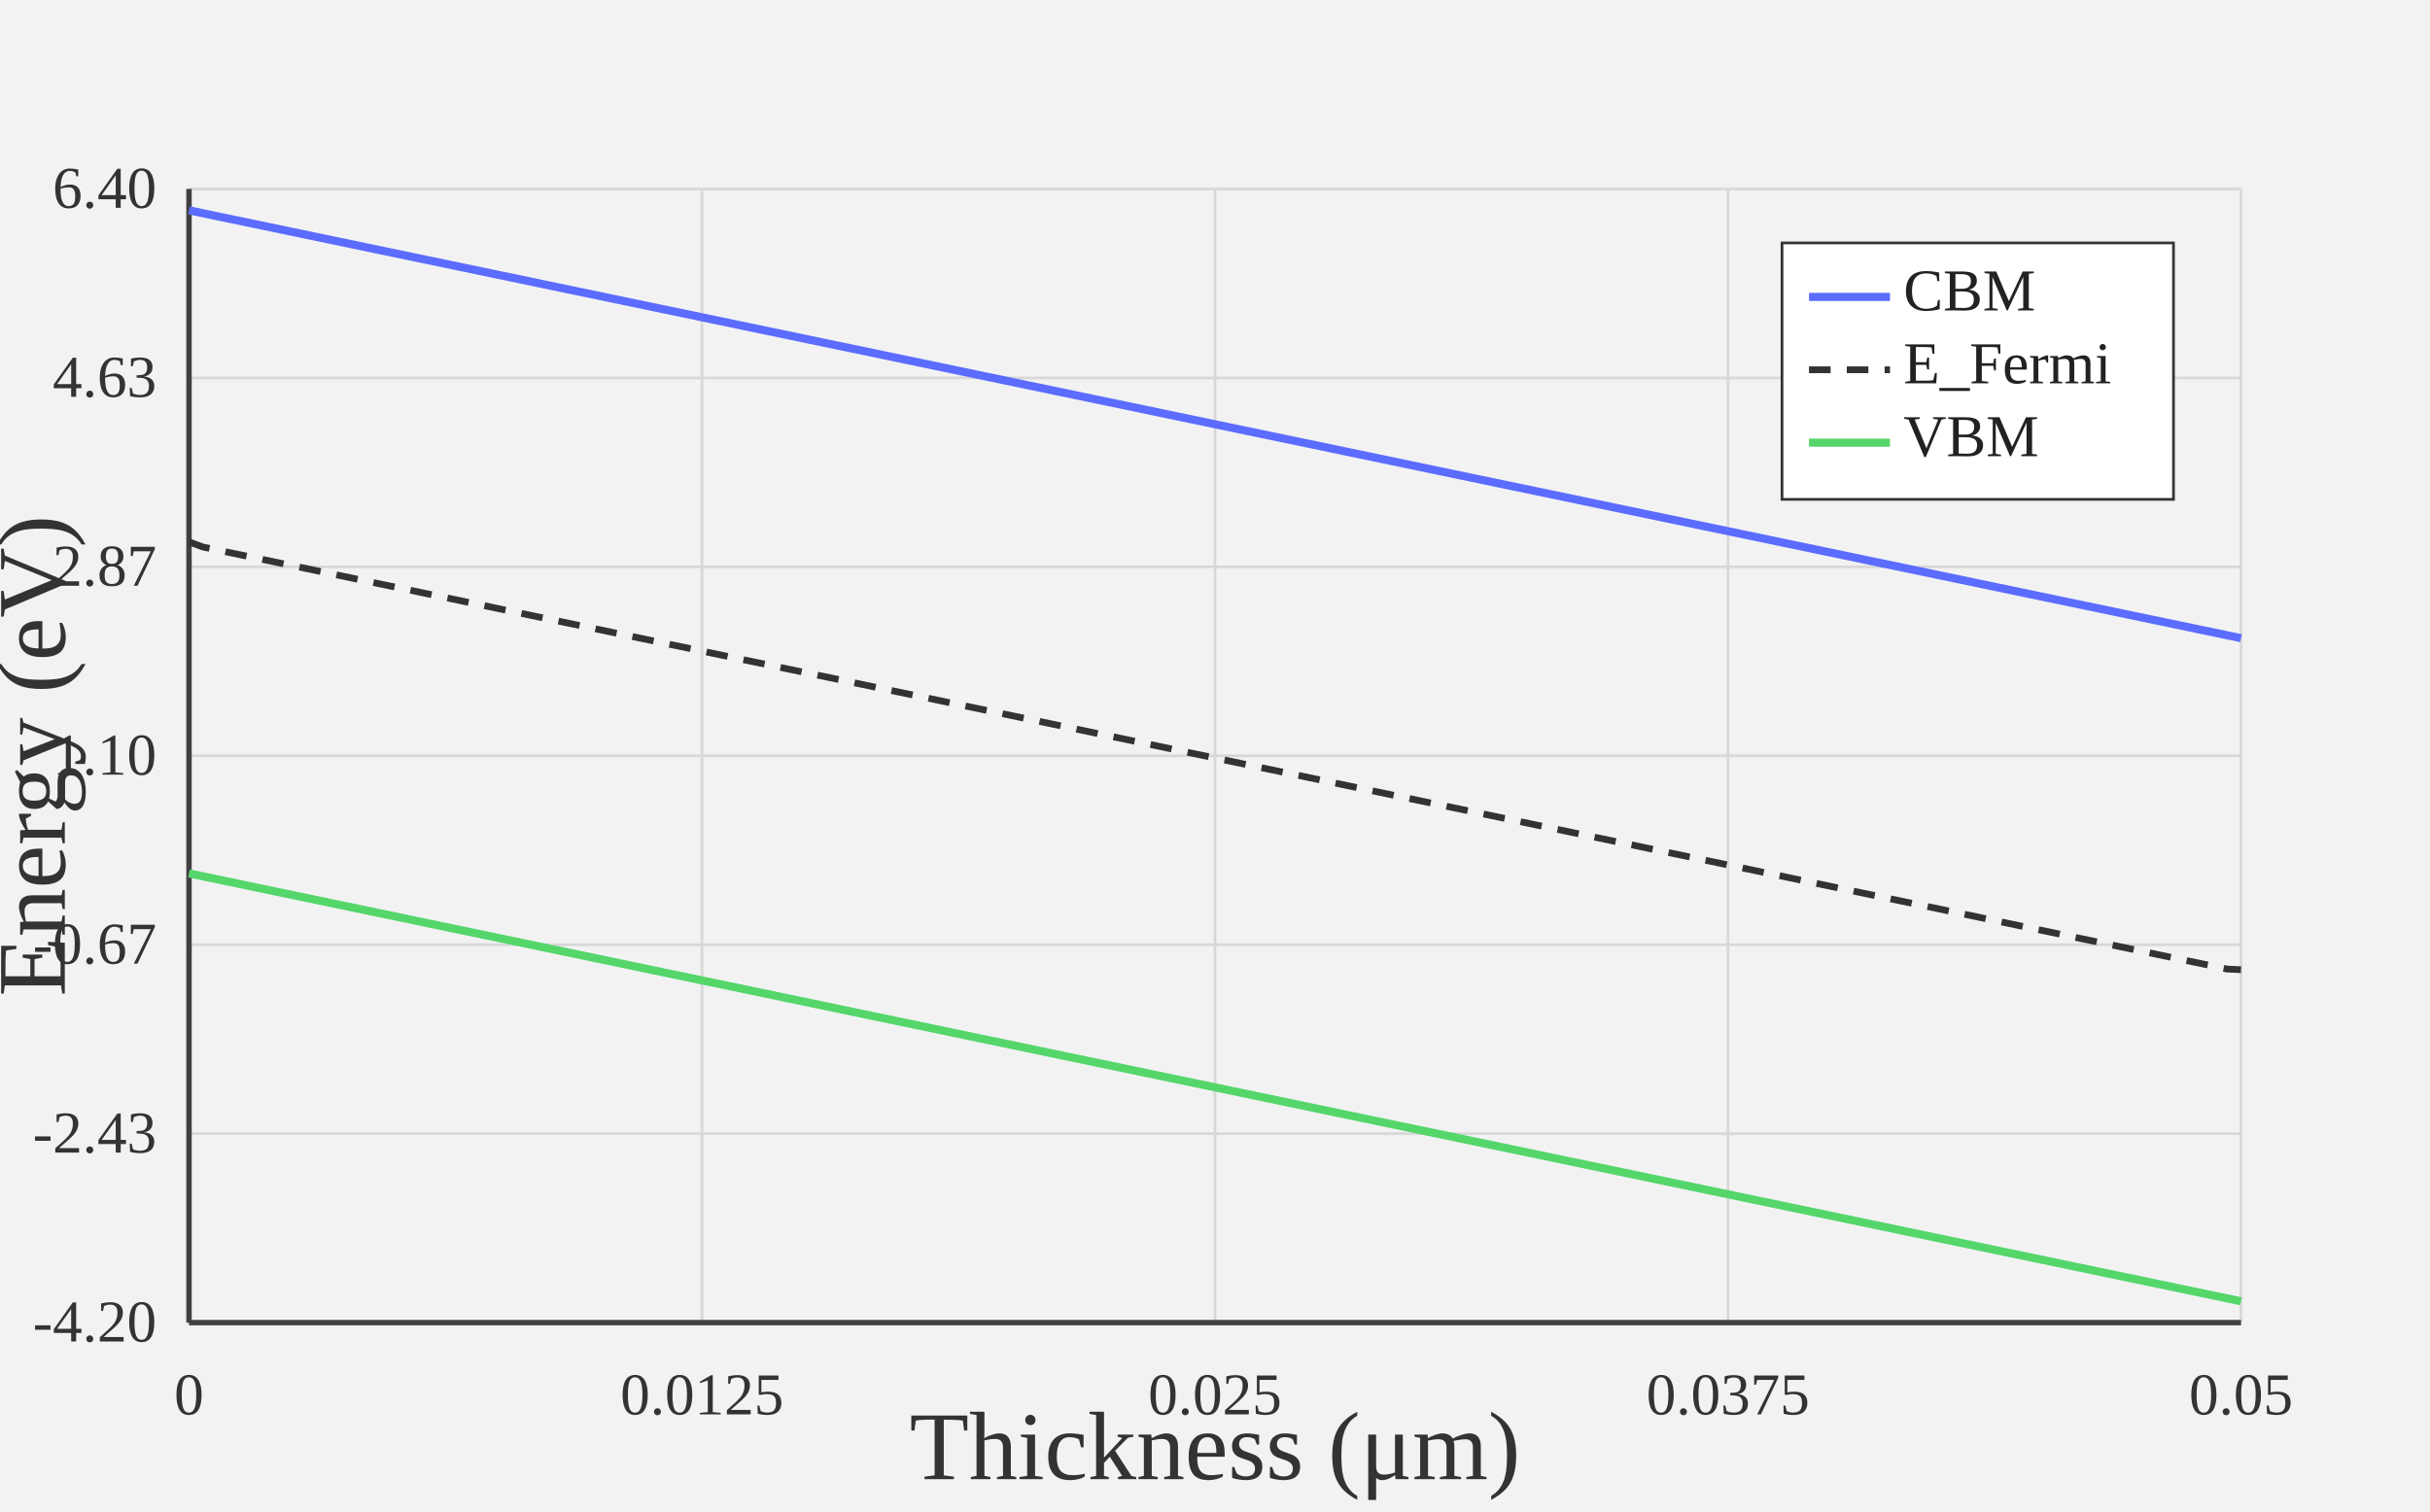
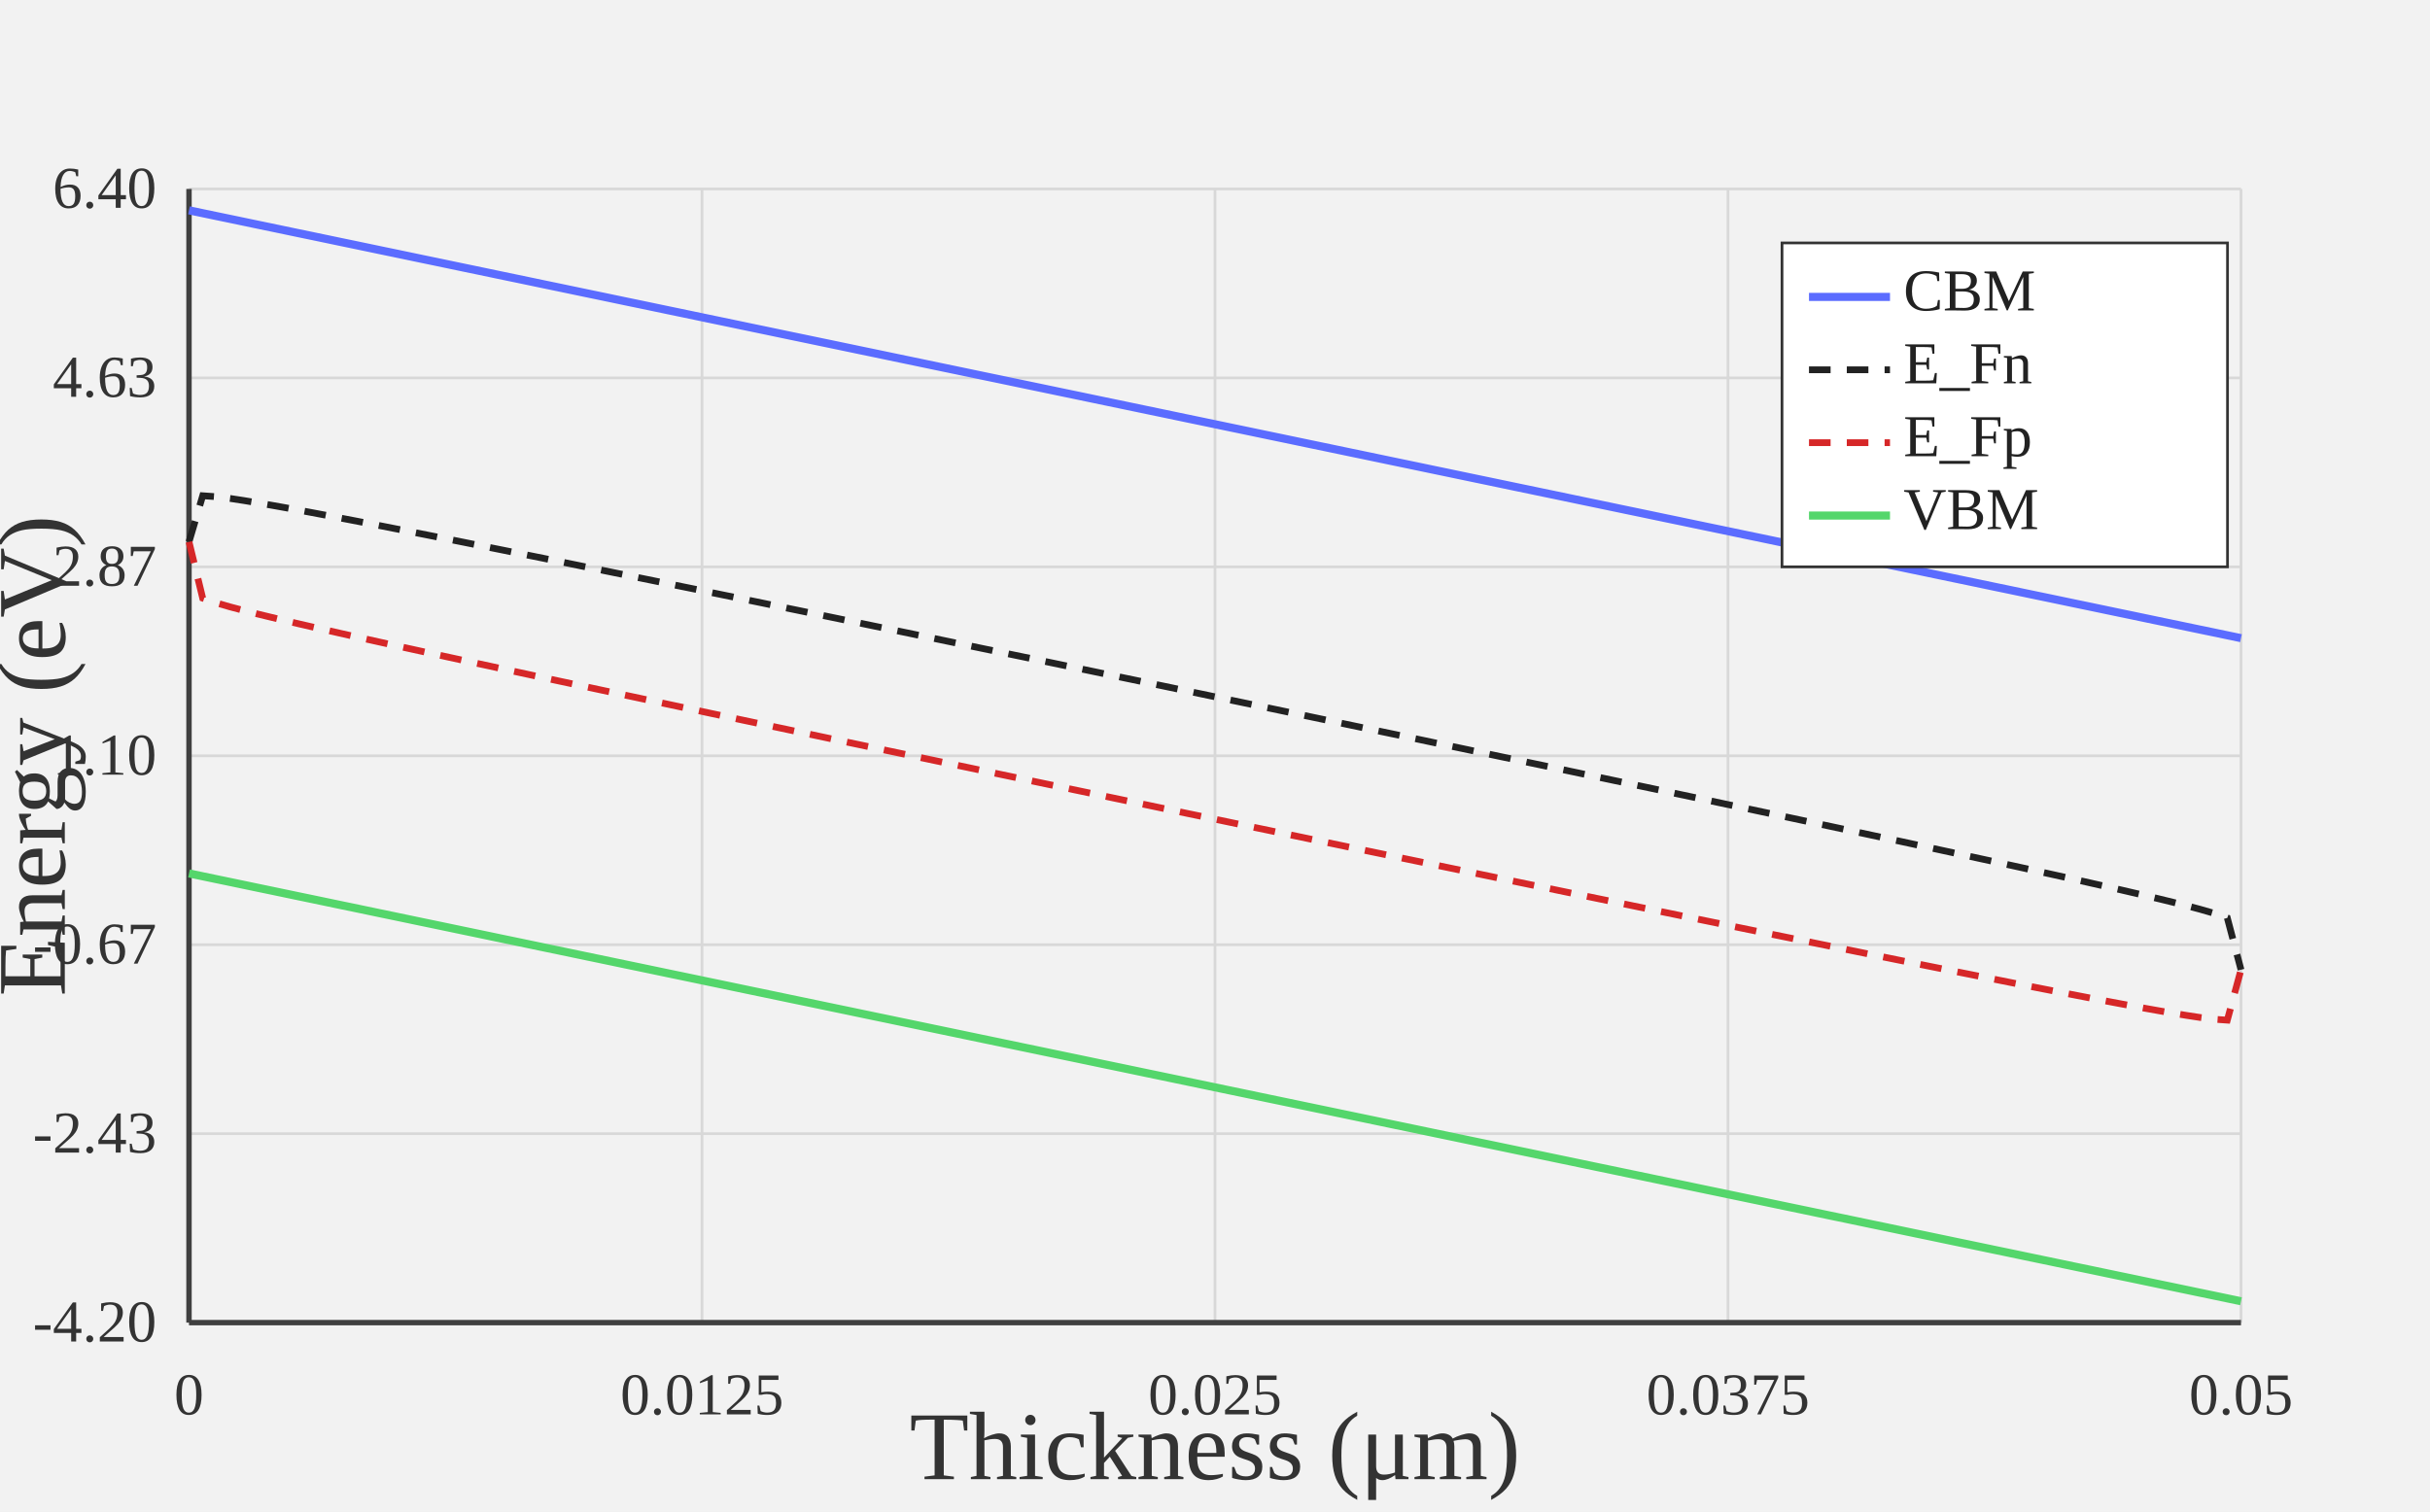
<svg xmlns="http://www.w3.org/2000/svg" width="900" height="560" viewBox="0 0 900 560">
  <rect width="100%" height="100%" fill="#f2f2f2" />
  <line x1="70.00" y1="70" x2="70.00" y2="490" stroke="#d8d8d8" stroke-width="1" />
  <line x1="260.00" y1="70" x2="260.00" y2="490" stroke="#d8d8d8" stroke-width="1" />
  <line x1="450.00" y1="70" x2="450.00" y2="490" stroke="#d8d8d8" stroke-width="1" />
  <line x1="640.00" y1="70" x2="640.00" y2="490" stroke="#d8d8d8" stroke-width="1" />
  <line x1="830.00" y1="70" x2="830.00" y2="490" stroke="#d8d8d8" stroke-width="1" />
  <line x1="70" y1="490.00" x2="830" y2="490.00" stroke="#d8d8d8" stroke-width="1" />
  <line x1="70" y1="420.00" x2="830" y2="420.00" stroke="#d8d8d8" stroke-width="1" />
  <line x1="70" y1="350.00" x2="830" y2="350.00" stroke="#d8d8d8" stroke-width="1" />
  <line x1="70" y1="280.00" x2="830" y2="280.00" stroke="#d8d8d8" stroke-width="1" />
  <line x1="70" y1="210.00" x2="830" y2="210.00" stroke="#d8d8d8" stroke-width="1" />
  <line x1="70" y1="140.00" x2="830" y2="140.00" stroke="#d8d8d8" stroke-width="1" />
  <line x1="70" y1="70.00" x2="830" y2="70.00" stroke="#d8d8d8" stroke-width="1" />
  <line x1="70" y1="490" x2="830" y2="490" stroke="#404040" stroke-width="2" />
  <line x1="70" y1="70" x2="70" y2="490" stroke="#404040" stroke-width="2" />
  <polyline points="70.00,77.92 75.07,78.98 80.13,80.04 85.20,81.09 90.27,82.15 95.33,83.21 100.40,84.26 105.47,85.32 110.53,86.38 115.60,87.43 120.67,88.49 125.73,89.55 130.80,90.60 135.87,91.66 140.93,92.72 146.00,93.77 151.07,94.83 156.13,95.89 161.20,96.94 166.27,98.00 171.33,99.06 176.40,100.11 181.47,101.17 186.53,102.23 191.60,103.28 196.67,104.34 201.73,105.40 206.80,106.45 211.87,107.51 216.93,108.57 222.00,109.62 227.07,110.68 232.13,111.74 237.20,112.79 242.27,113.85 247.33,114.91 252.40,115.96 257.47,117.02 262.53,118.08 267.60,119.13 272.67,120.19 277.73,121.25 282.80,122.30 287.87,123.36 292.93,124.42 298.00,125.47 303.07,126.53 308.13,127.58 313.20,128.64 318.27,129.70 323.33,130.75 328.40,131.81 333.47,132.87 338.53,133.92 343.60,134.98 348.67,136.04 353.73,137.09 358.80,138.15 363.87,139.21 368.93,140.26 374.00,141.32 379.07,142.38 384.13,143.43 389.20,144.49 394.27,145.55 399.33,146.60 404.40,147.66 409.47,148.72 414.53,149.77 419.60,150.83 424.67,151.89 429.73,152.94 434.80,154.00 439.87,155.06 444.93,156.11 450.00,157.17 455.07,158.23 460.13,159.28 465.20,160.34 470.27,161.40 475.33,162.45 480.40,163.51 485.47,164.57 490.53,165.62 495.60,166.68 500.67,167.74 505.73,168.79 510.80,169.85 515.87,170.91 520.93,171.96 526.00,173.02 531.07,174.08 536.13,175.13 541.20,176.19 546.27,177.25 551.33,178.30 556.40,179.36 561.47,180.42 566.53,181.47 571.60,182.53 576.67,183.58 581.73,184.64 586.80,185.70 591.87,186.75 596.93,187.81 602.00,188.87 607.07,189.92 612.13,190.98 617.20,192.04 622.27,193.09 627.33,194.15 632.40,195.21 637.47,196.26 642.53,197.32 647.60,198.38 652.67,199.43 657.73,200.49 662.80,201.55 667.87,202.60 672.93,203.66 678.00,204.72 683.07,205.77 688.13,206.83 693.20,207.89 698.27,208.94 703.33,210.00 708.40,211.06 713.47,212.11 718.53,213.17 723.60,214.23 728.67,215.28 733.73,216.34 738.80,217.40 743.87,218.45 748.93,219.51 754.00,220.57 759.07,221.62 764.13,222.68 769.20,223.74 774.27,224.79 779.33,225.85 784.40,226.91 789.47,227.96 794.53,229.02 799.60,230.08 804.67,231.13 809.73,232.19 814.80,233.25 819.87,234.30 824.93,235.36 830.00,236.42" fill="none" stroke="#5b6cff" stroke-width="3" />
-   <polyline points="70.00,200.75 75.07,202.63 80.13,203.69 85.20,204.75 90.27,205.80 95.33,206.86 100.40,207.91 105.47,208.97 110.53,210.03 115.60,211.08 120.67,212.14 125.73,213.20 130.80,214.25 135.87,215.31 140.93,216.37 146.00,217.42 151.07,218.48 156.13,219.54 161.20,220.59 166.27,221.65 171.33,222.71 176.40,223.76 181.47,224.82 186.53,225.88 191.60,226.93 196.67,227.99 201.73,229.05 206.80,230.10 211.87,231.16 216.93,232.22 222.00,233.27 227.07,234.33 232.13,235.39 237.20,236.44 242.27,237.50 247.33,238.56 252.40,239.61 257.47,240.67 262.53,241.73 267.60,242.78 272.67,243.84 277.73,244.90 282.80,245.95 287.87,247.01 292.93,248.07 298.00,249.12 303.07,250.18 308.13,251.23 313.20,252.29 318.27,253.35 323.33,254.40 328.40,255.46 333.47,256.52 338.53,257.57 343.60,258.63 348.67,259.69 353.73,260.74 358.80,261.80 363.87,262.86 368.93,263.91 374.00,264.97 379.07,266.03 384.13,267.08 389.20,268.14 394.27,269.20 399.33,270.25 404.40,271.31 409.47,272.37 414.53,273.42 419.60,274.48 424.67,275.54 429.73,276.59 434.80,277.65 439.87,278.71 444.93,279.76 450.00,280.82 455.07,281.88 460.13,282.93 465.20,283.99 470.27,285.05 475.33,286.10 480.40,287.16 485.47,288.22 490.53,289.27 495.60,290.33 500.67,291.39 505.73,292.44 510.80,293.50 515.87,294.56 520.93,295.61 526.00,296.67 531.07,297.73 536.13,298.78 541.20,299.84 546.27,300.90 551.33,301.95 556.40,303.01 561.47,304.07 566.53,305.12 571.60,306.18 576.67,307.23 581.73,308.29 586.80,309.35 591.87,310.40 596.93,311.46 602.00,312.52 607.07,313.57 612.13,314.63 617.20,315.69 622.27,316.74 627.33,317.80 632.40,318.86 637.47,319.91 642.53,320.97 647.60,322.03 652.67,323.08 657.73,324.14 662.80,325.20 667.87,326.25 672.93,327.31 678.00,328.37 683.07,329.42 688.13,330.48 693.20,331.54 698.27,332.59 703.33,333.65 708.40,334.71 713.47,335.76 718.53,336.82 723.60,337.88 728.67,338.93 733.73,339.99 738.80,341.05 743.87,342.10 748.93,343.16 754.00,344.22 759.07,345.27 764.13,346.33 769.20,347.39 774.27,348.44 779.33,349.50 784.40,350.56 789.47,351.61 794.53,352.67 799.60,353.73 804.67,354.78 809.73,355.84 814.80,356.90 819.87,357.95 824.93,359.01 830.00,359.25" fill="none" stroke="#333333" stroke-width="2.5" stroke-dasharray="8,6" />
+   <polyline points="70.00,200.75 75.07,183.66 80.13,184.02 85.20,184.66 90.27,185.43 95.33,186.27 100.40,187.15 105.47,188.05 110.53,188.98 115.60,189.92 120.67,190.88 125.73,191.85 130.80,192.82 135.87,193.80 140.93,194.79 146.00,195.79 151.07,196.78 156.13,197.79 161.20,198.79 166.27,199.80 171.33,200.81 176.40,201.83 181.47,202.85 186.53,203.86 191.60,204.89 196.67,205.91 201.73,206.93 206.80,207.96 211.87,208.99 216.93,210.02 222.00,211.05 227.07,212.08 232.13,213.11 237.20,214.15 242.27,215.18 247.33,216.22 252.40,217.26 257.47,218.29 262.53,219.33 267.60,220.37 272.67,221.41 277.73,222.45 282.80,223.49 287.87,224.54 292.93,225.58 298.00,226.62 303.07,227.67 308.13,228.71 313.20,229.76 318.27,230.80 323.33,231.85 328.40,232.90 333.47,233.94 338.53,234.99 343.60,236.04 348.67,237.09 353.73,238.14 358.80,239.19 363.87,240.24 368.93,241.29 374.00,242.34 379.07,243.39 384.13,244.44 389.20,245.49 394.27,246.55 399.33,247.60 404.40,248.65 409.47,249.71 414.53,250.76 419.60,251.81 424.67,252.87 429.73,253.92 434.80,254.98 439.87,256.04 444.93,257.09 450.00,258.15 455.07,259.21 460.13,260.26 465.20,261.32 470.27,262.38 475.33,263.44 480.40,264.50 485.47,265.56 490.53,266.62 495.60,267.68 500.67,268.74 505.73,269.80 510.80,270.86 515.87,271.92 520.93,272.98 526.00,274.04 531.07,275.11 536.13,276.17 541.20,277.23 546.27,278.30 551.33,279.36 556.40,280.43 561.47,281.49 566.53,282.56 571.60,283.62 576.67,284.69 581.73,285.76 586.80,286.83 591.87,287.89 596.93,288.96 602.00,290.03 607.07,291.10 612.13,292.17 617.20,293.24 622.27,294.32 627.33,295.39 632.40,296.46 637.47,297.54 642.53,298.61 647.60,299.69 652.67,300.77 657.73,301.84 662.80,302.92 667.87,304.00 672.93,305.08 678.00,306.16 683.07,307.25 688.13,308.33 693.20,309.42 698.27,310.50 703.33,311.59 708.40,312.68 713.47,313.78 718.53,314.87 723.60,315.97 728.67,317.07 733.73,318.17 738.80,319.27 743.87,320.38 748.93,321.49 754.00,322.61 759.07,323.73 764.13,324.85 769.20,325.98 774.27,327.12 779.33,328.27 784.40,329.42 789.47,330.60 794.53,331.78 799.60,332.99 804.67,334.23 809.73,335.50 814.80,336.85 819.87,338.31 824.93,340.07 830.00,359.25" fill="none" stroke="#222222" stroke-width="2.5" stroke-dasharray="8,6" />
+   <polyline points="70.00,200.75 75.07,221.60 80.13,223.36 85.20,224.83 90.27,226.17 95.33,227.45 100.40,228.68 105.47,229.89 110.53,231.08 115.60,232.25 120.67,233.40 125.73,234.55 130.80,235.69 135.87,236.82 140.93,237.94 146.00,239.06 151.07,240.18 156.13,241.29 161.20,242.40 166.27,243.50 171.33,244.60 176.40,245.70 181.47,246.79 186.53,247.89 191.60,248.98 196.67,250.07 201.73,251.16 206.80,252.25 211.87,253.33 216.93,254.41 222.00,255.50 227.07,256.58 232.13,257.66 237.20,258.74 242.27,259.82 247.33,260.89 252.40,261.97 257.47,263.04 262.53,264.12 267.60,265.19 272.67,266.27 277.73,267.34 282.80,268.41 287.87,269.48 292.93,270.55 298.00,271.62 303.07,272.69 308.13,273.76 313.20,274.83 318.27,275.89 323.33,276.96 328.40,278.03 333.47,279.09 338.53,280.16 343.60,281.22 348.67,282.29 353.73,283.35 358.80,284.41 363.87,285.48 368.93,286.54 374.00,287.60 379.07,288.66 384.13,289.73 389.20,290.79 394.27,291.85 399.33,292.91 404.40,293.97 409.47,295.03 414.53,296.09 419.60,297.15 424.67,298.20 429.73,299.26 434.80,300.32 439.87,301.38 444.93,302.43 450.00,303.49 455.07,304.55 460.13,305.60 465.20,306.66 470.27,307.71 475.33,308.77 480.40,309.82 485.47,310.88 490.53,311.93 495.60,312.98 500.67,314.04 505.73,315.09 510.80,316.14 515.87,317.19 520.93,318.24 526.00,319.29 531.07,320.34 536.13,321.39 541.20,322.44 546.27,323.49 551.33,324.54 556.40,325.59 561.47,326.64 566.53,327.69 571.60,328.73 576.67,329.78 581.73,330.83 586.80,331.87 591.87,332.92 596.93,333.96 602.00,335.00 607.07,336.05 612.13,337.09 617.20,338.13 622.27,339.17 627.33,340.21 632.40,341.25 637.47,342.29 642.53,343.33 647.60,344.37 652.67,345.40 657.73,346.44 662.80,347.47 667.87,348.51 672.93,349.54 678.00,350.57 683.07,351.60 688.13,352.63 693.20,353.66 698.27,354.68 703.33,355.71 708.40,356.73 713.47,357.75 718.53,358.77 723.60,359.79 728.67,360.80 733.73,361.81 738.80,362.82 743.87,363.83 748.93,364.83 754.00,365.83 759.07,366.82 764.13,367.81 769.20,368.79 774.27,369.77 779.33,370.73 784.40,371.69 789.47,372.63 794.53,373.56 799.60,374.46 804.67,375.34 809.73,376.17 814.80,376.94 819.87,377.59 824.93,377.94 830.00,359.25" fill="none" stroke="#d62728" stroke-width="2.5" stroke-dasharray="8,6" />
  <polyline points="70.00,323.58 75.07,324.64 80.13,325.70 85.20,326.75 90.27,327.81 95.33,328.87 100.40,329.92 105.47,330.98 110.53,332.04 115.60,333.09 120.67,334.15 125.73,335.21 130.80,336.26 135.87,337.32 140.93,338.38 146.00,339.43 151.07,340.49 156.13,341.55 161.20,342.60 166.27,343.66 171.33,344.72 176.40,345.77 181.47,346.83 186.53,347.89 191.60,348.94 196.67,350.00 201.73,351.06 206.80,352.11 211.87,353.17 216.93,354.23 222.00,355.28 227.07,356.34 232.13,357.40 237.20,358.45 242.27,359.51 247.33,360.57 252.40,361.62 257.47,362.68 262.53,363.74 267.60,364.79 272.67,365.85 277.73,366.91 282.80,367.96 287.87,369.02 292.93,370.08 298.00,371.13 303.07,372.19 308.13,373.25 313.20,374.30 318.27,375.36 323.33,376.42 328.40,377.47 333.47,378.53 338.53,379.58 343.60,380.64 348.67,381.70 353.73,382.75 358.80,383.81 363.87,384.87 368.93,385.92 374.00,386.98 379.07,388.04 384.13,389.09 389.20,390.15 394.27,391.21 399.33,392.26 404.40,393.32 409.47,394.38 414.53,395.43 419.60,396.49 424.67,397.55 429.73,398.60 434.80,399.66 439.87,400.72 444.93,401.77 450.00,402.83 455.07,403.89 460.13,404.94 465.20,406.00 470.27,407.06 475.33,408.11 480.40,409.17 485.47,410.23 490.53,411.28 495.60,412.34 500.67,413.40 505.73,414.45 510.80,415.51 515.87,416.57 520.93,417.62 526.00,418.68 531.07,419.74 536.13,420.79 541.20,421.85 546.27,422.91 551.33,423.96 556.40,425.02 561.47,426.08 566.53,427.13 571.60,428.19 576.67,429.25 581.73,430.30 586.80,431.36 591.87,432.42 596.93,433.47 602.00,434.53 607.07,435.58 612.13,436.64 617.20,437.70 622.27,438.75 627.33,439.81 632.40,440.87 637.47,441.92 642.53,442.98 647.60,444.04 652.67,445.09 657.73,446.15 662.80,447.21 667.87,448.26 672.93,449.32 678.00,450.38 683.07,451.43 688.13,452.49 693.20,453.55 698.27,454.60 703.33,455.66 708.40,456.72 713.47,457.77 718.53,458.83 723.60,459.89 728.67,460.94 733.73,462.00 738.80,463.06 743.87,464.11 748.93,465.17 754.00,466.23 759.07,467.28 764.13,468.34 769.20,469.40 774.27,470.45 779.33,471.51 784.40,472.57 789.47,473.62 794.53,474.68 799.60,475.74 804.67,476.79 809.73,477.85 814.80,478.91 819.87,479.96 824.93,481.02 830.00,482.08" fill="none" stroke="#54d66b" stroke-width="3" />
-   <rect x="660" y="90" width="145" height="95" fill="#ffffff" stroke="#333" />
+   <rect x="660" y="90" width="165" height="120" fill="#ffffff" stroke="#333" />
  <line x1="670" y1="110" x2="700" y2="110" stroke="#5b6cff" stroke-width="3" />
  <text x="705" y="115" font-size="22" fill="#222">CBM</text>
-   <line x1="670" y1="137" x2="700" y2="137" stroke="#333" stroke-width="2.5" stroke-dasharray="8,6" />
-   <text x="705" y="142" font-size="22" fill="#222">E_Fermi</text>
-   <line x1="670" y1="164" x2="700" y2="164" stroke="#54d66b" stroke-width="3" />
-   <text x="705" y="169" font-size="22" fill="#222">VBM</text>
+   <line x1="670" y1="137" x2="700" y2="137" stroke="#222" stroke-width="2.5" stroke-dasharray="8,6" />
+   <text x="705" y="142" font-size="22" fill="#222">E_Fn</text>
+   <line x1="670" y1="164" x2="700" y2="164" stroke="#d62728" stroke-width="2.5" stroke-dasharray="8,6" />
+   <text x="705" y="169" font-size="22" fill="#222">E_Fp</text>
+   <line x1="670" y1="191" x2="700" y2="191" stroke="#54d66b" stroke-width="3" />
+   <text x="705" y="196" font-size="22" fill="#222">VBM</text>
  <text x="70.00" y="524" text-anchor="middle" font-size="22" fill="#333">0</text>
  <text x="260.00" y="524" text-anchor="middle" font-size="22" fill="#333">0.0125</text>
  <text x="450.00" y="524" text-anchor="middle" font-size="22" fill="#333">0.025</text>
  <text x="640.00" y="524" text-anchor="middle" font-size="22" fill="#333">0.0375</text>
  <text x="830.00" y="524" text-anchor="middle" font-size="22" fill="#333">0.05</text>
  <text x="58" y="497.00" text-anchor="end" font-size="22" fill="#333">-4.20</text>
  <text x="58" y="427.00" text-anchor="end" font-size="22" fill="#333">-2.43</text>
  <text x="58" y="357.00" text-anchor="end" font-size="22" fill="#333">-0.67</text>
  <text x="58" y="287.00" text-anchor="end" font-size="22" fill="#333">1.10</text>
  <text x="58" y="217.00" text-anchor="end" font-size="22" fill="#333">2.87</text>
  <text x="58" y="147.00" text-anchor="end" font-size="22" fill="#333">4.63</text>
  <text x="58" y="77.00" text-anchor="end" font-size="22" fill="#333">6.40</text>
  <text x="450.0" y="548" text-anchor="middle" font-size="36" fill="#333">Thickness (μm)</text>
  <text x="24" y="280.0" text-anchor="middle" font-size="36" fill="#333" transform="rotate(-90 24 280.0)">Energy (eV)</text>
</svg>
